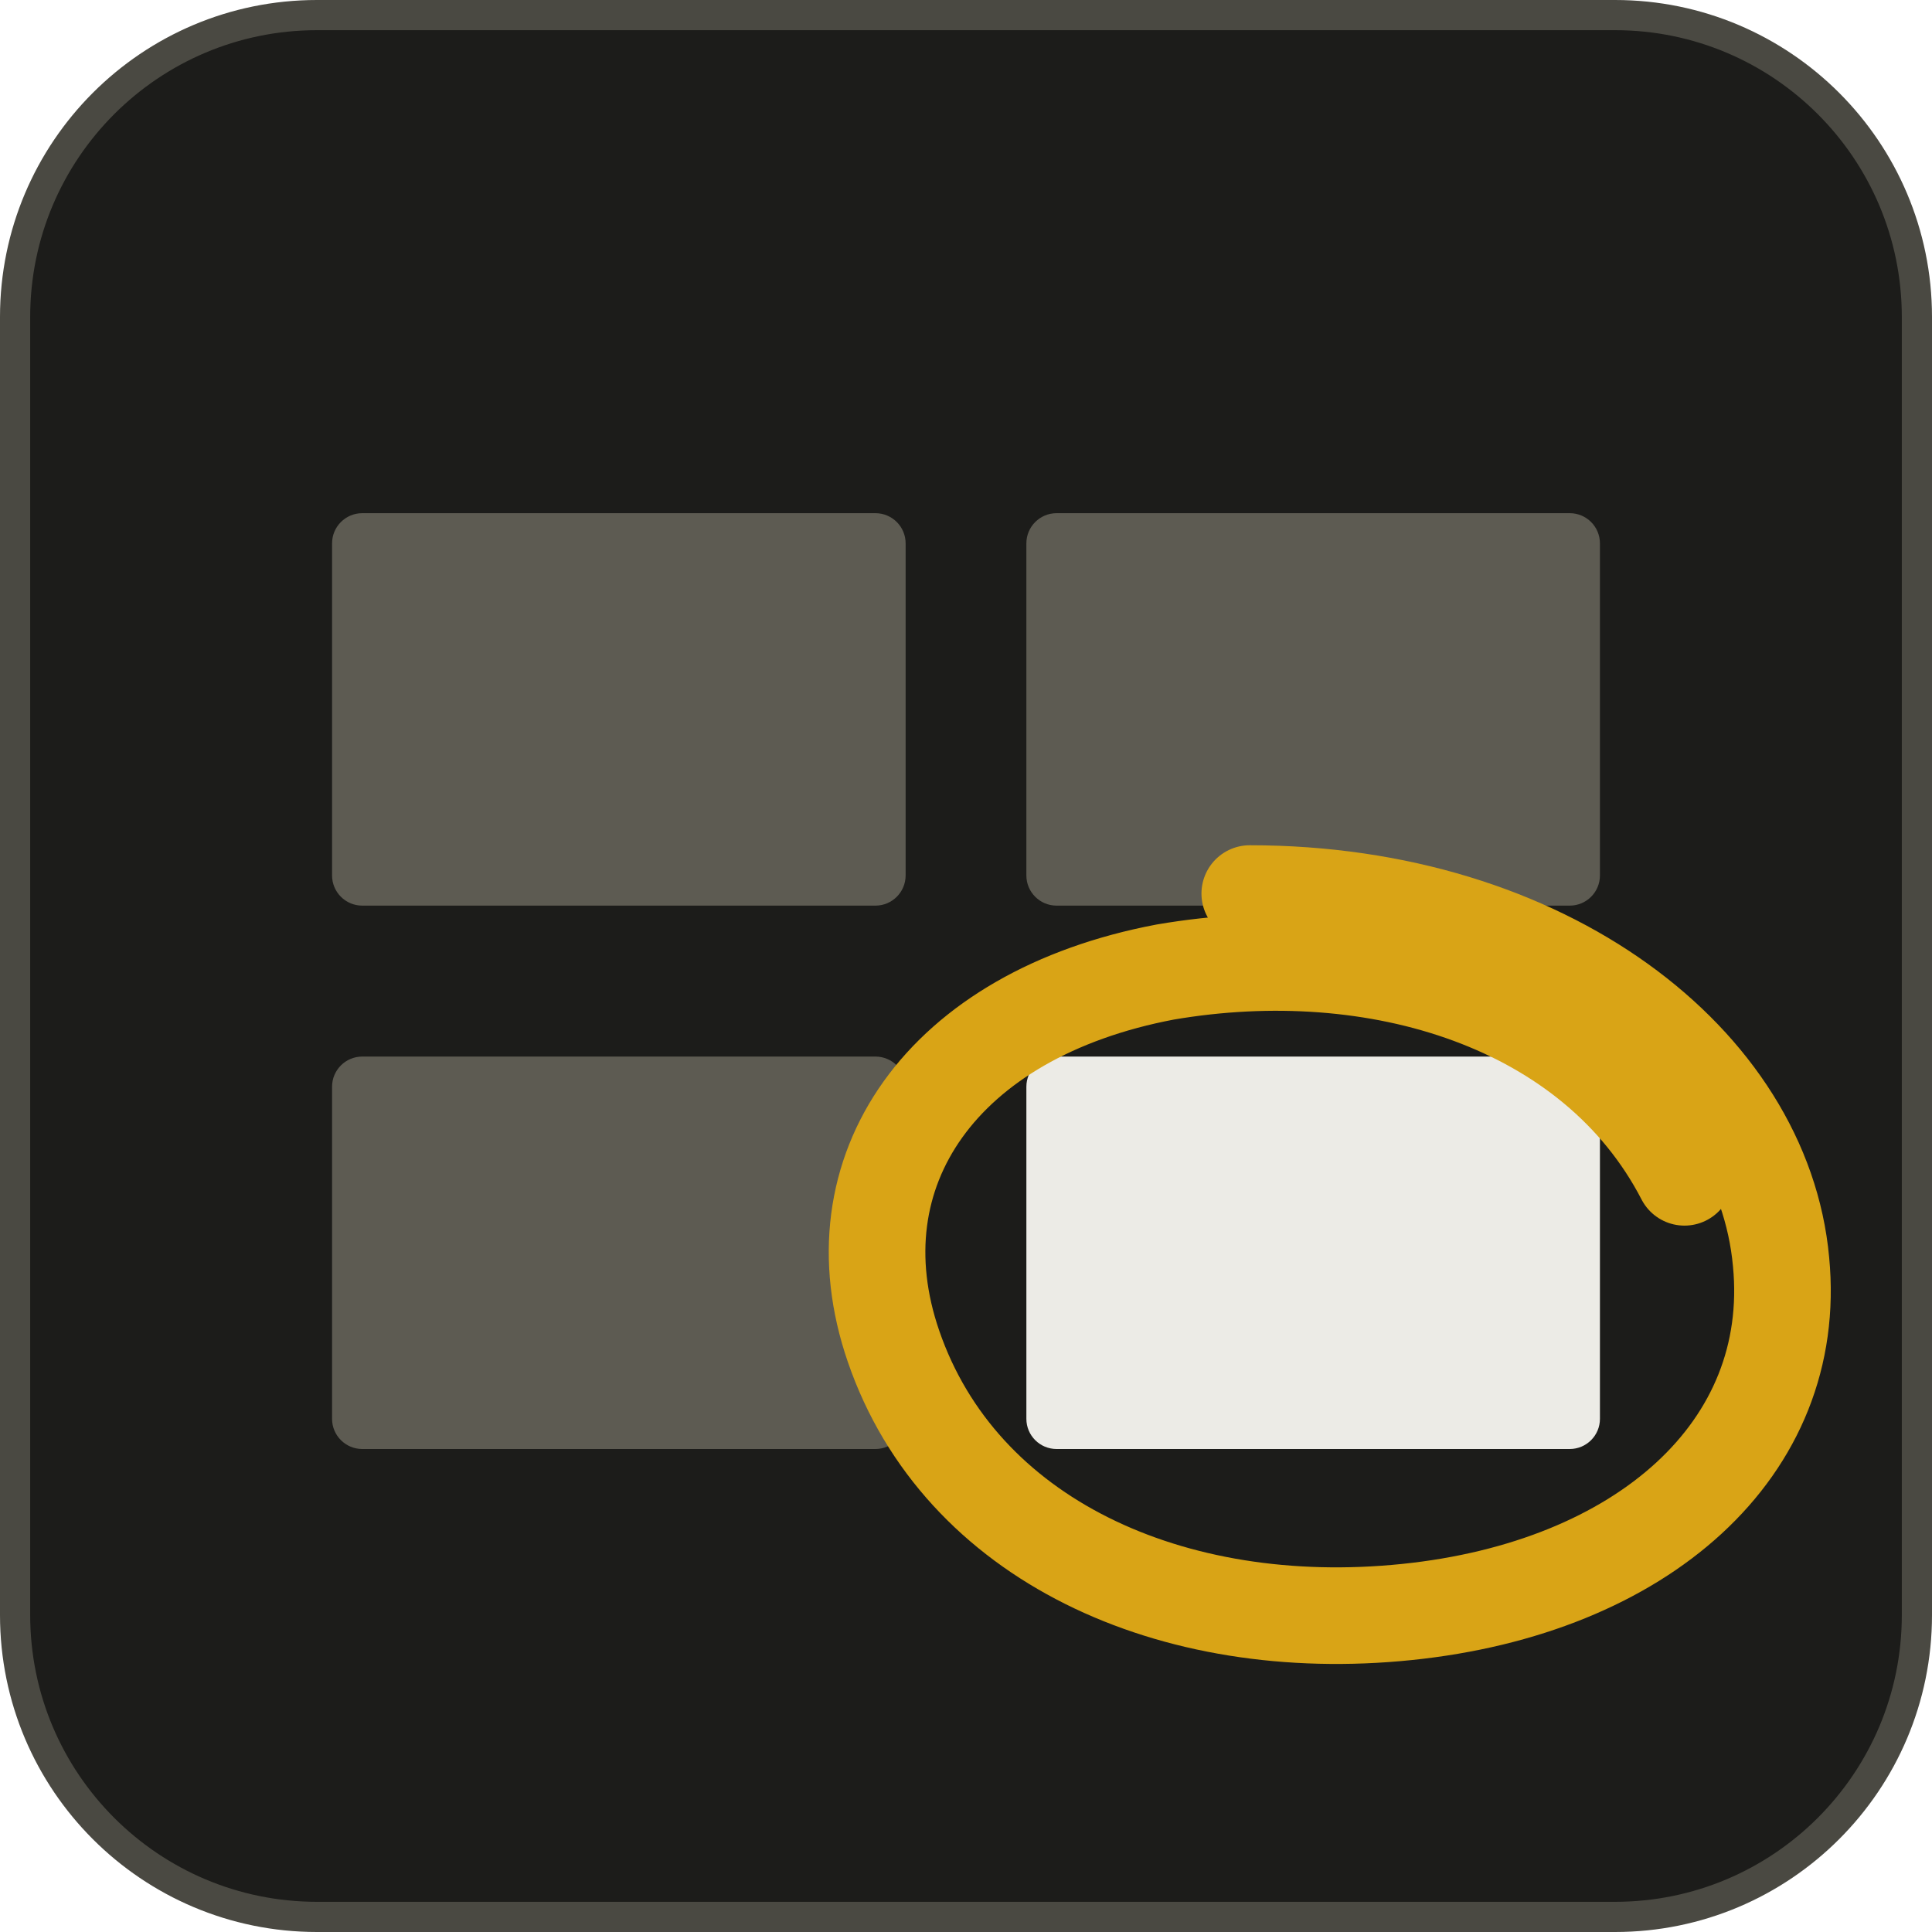
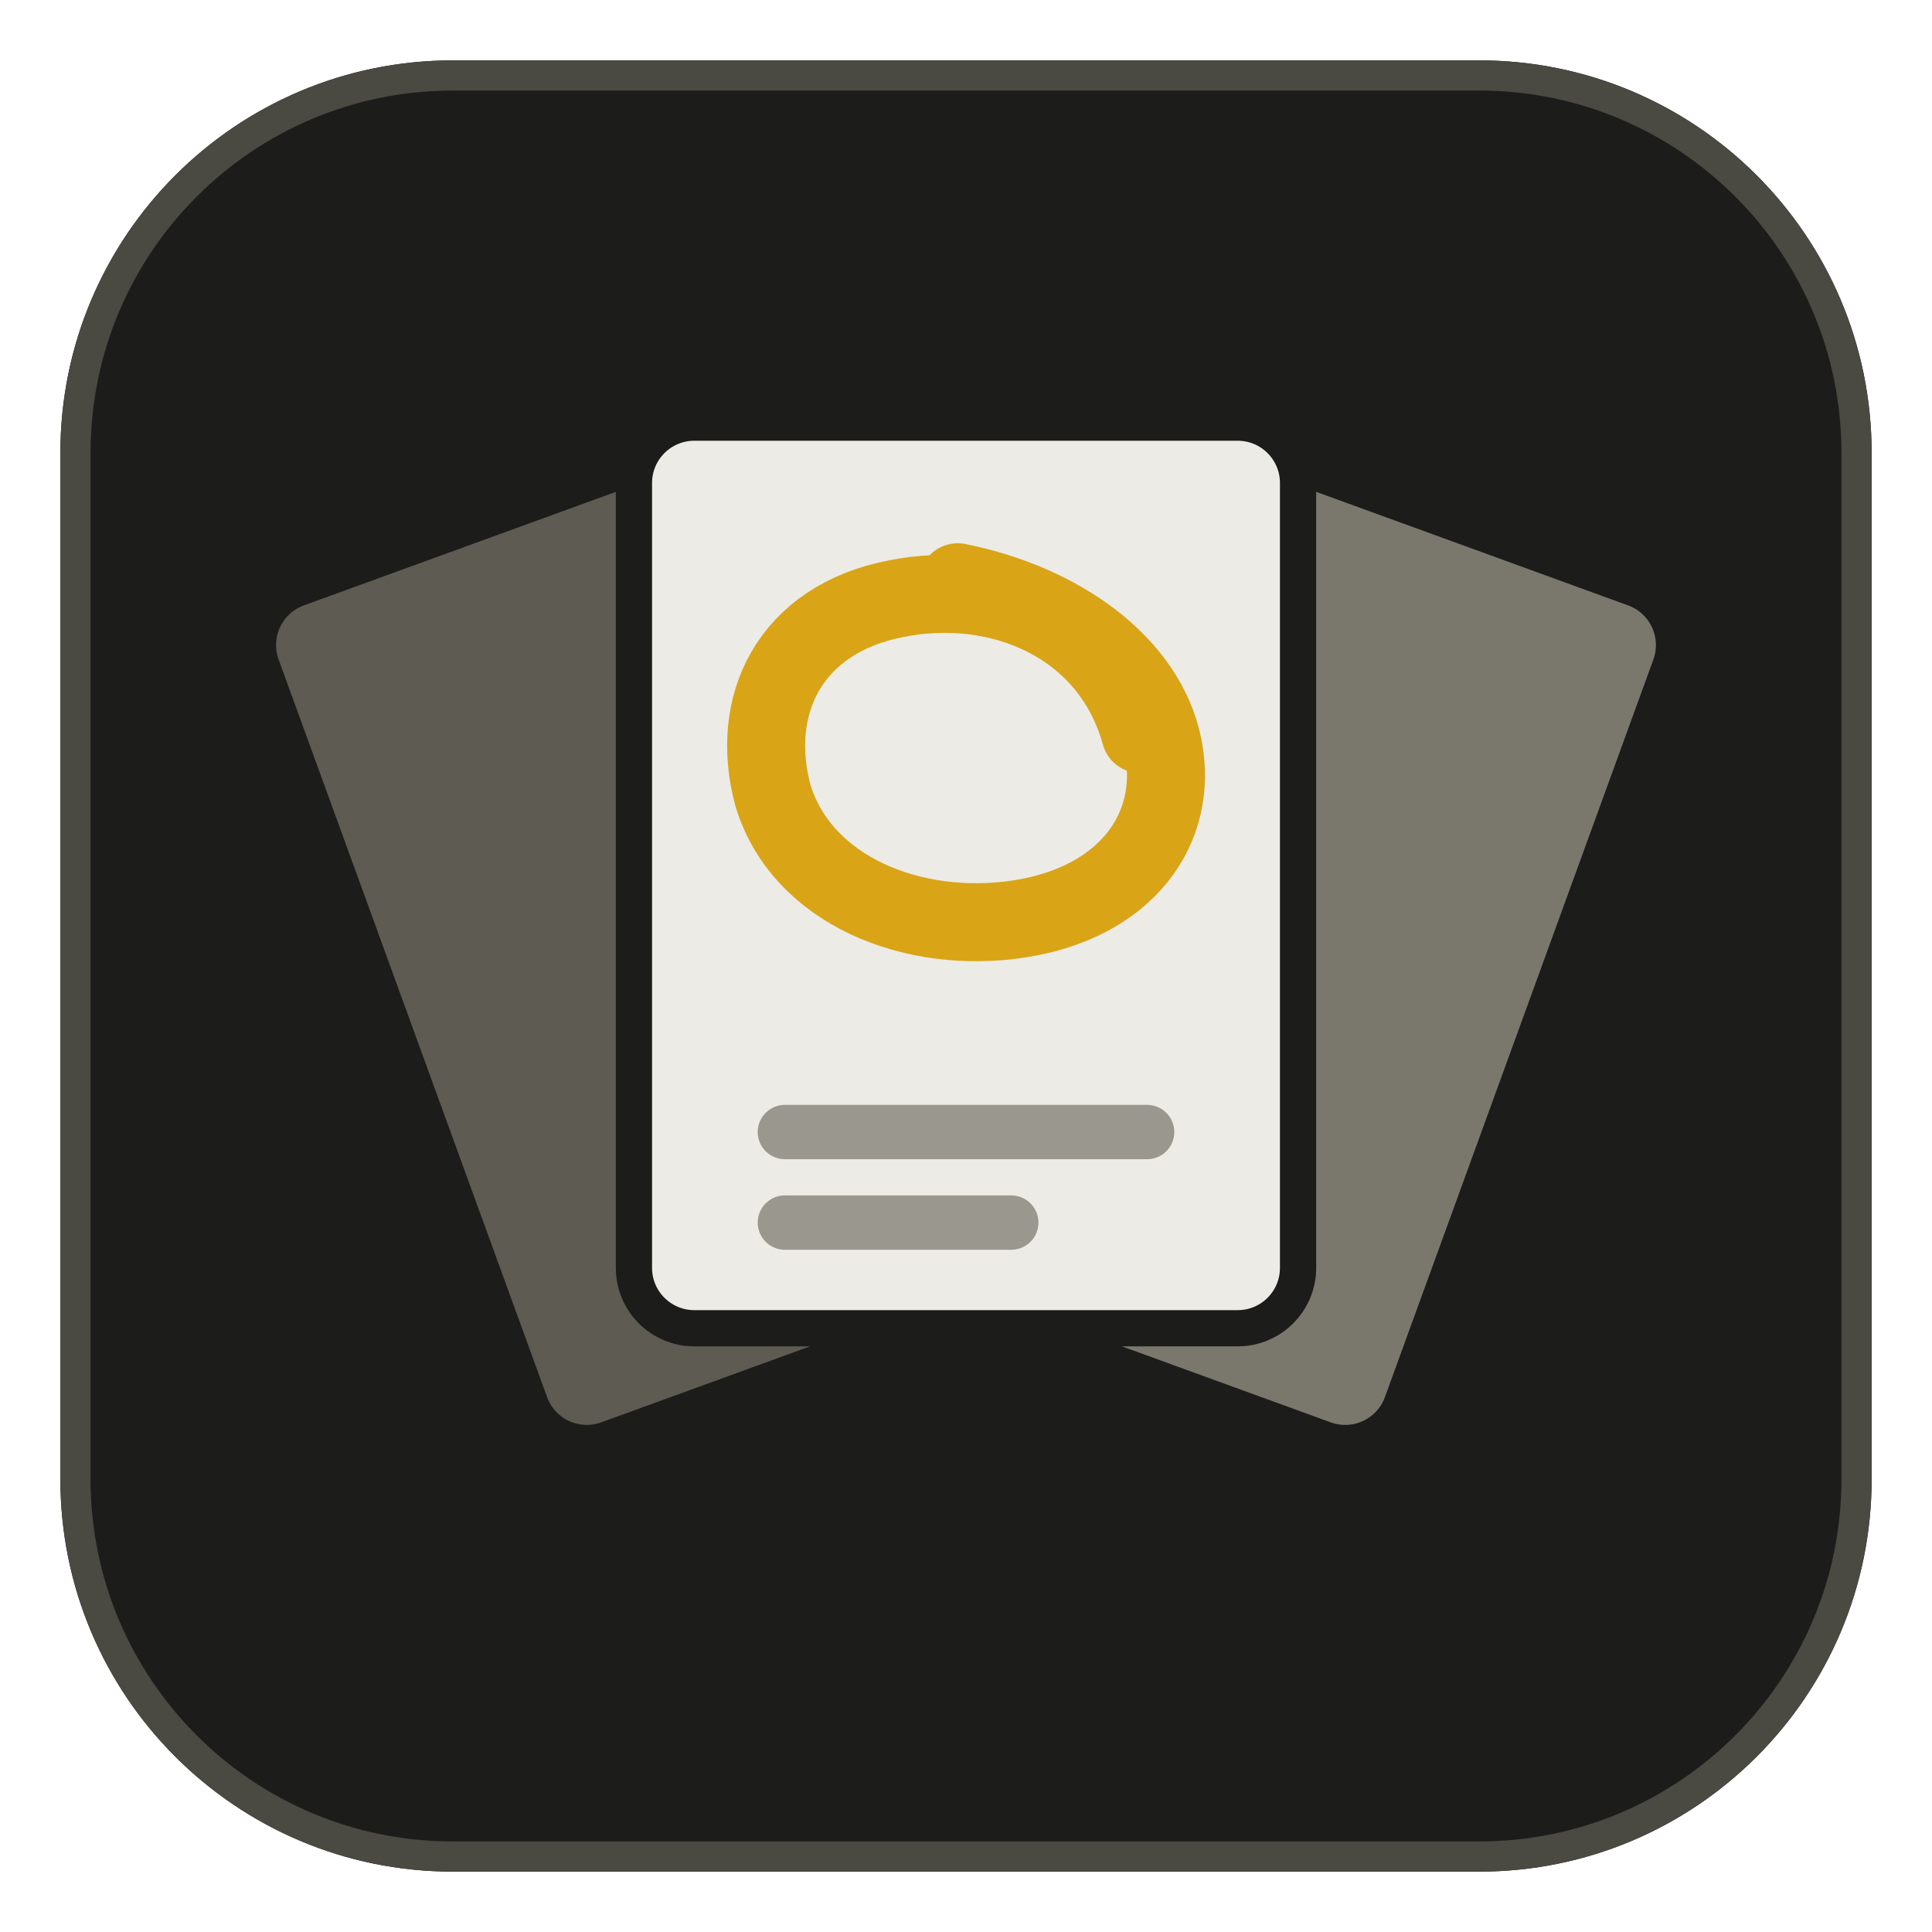
<svg xmlns="http://www.w3.org/2000/svg" viewBox="0 0 64 64" role="img" aria-labelledby="t">
-   <rect x="0.5" y="0.5" width="63" height="63" rx="10" fill="#1c1c1a" stroke="#4a4942" />
-   <g fill="#5d5b52">
-     <rect x="11" y="17" width="19" height="13" rx="1" />
-     <rect x="34" y="17" width="19" height="13" rx="1" />
-     <rect x="11" y="35" width="19" height="13" rx="1" />
+   <rect x="2" y="2" width="60" height="60" rx="13" fill="#1c1c1a" />
+   <rect x="2.5" y="2.5" width="59" height="59" rx="12.5" fill="none" stroke="#4a4942" />
+   <g stroke="#1c1c1a" stroke-width="1.2">
+     <rect x="21" y="14" width="22" height="30" rx="2" fill="#5d5b52" transform="rotate(-20 32 54)" />
+     <rect x="21" y="14" width="22" height="30" rx="2" fill="#7a786d" transform="rotate(20 32 54)" />
+     <rect x="21" y="14" width="22" height="30" rx="2" fill="#ecebe6" />
  </g>
-   <rect x="34" y="35" width="19" height="13" rx="1" fill="#ecebe6" />
-   <path d="M55.8 39C52.8 33.2 45.6 31 38.6 32.2C31.2 33.6 27.6 38.8 29.6 44.6C31.8 51 38.8 54.2 46.6 53.4C54.4 52.6 59.6 48 59 41.8C58.4 35.2 51.2 29.6 41.4 29.6" fill="none" stroke="#d9a416" stroke-width="3.2" stroke-linecap="round" stroke-linejoin="round" />
+   <path transform="translate(32 25) scale(0.68) translate(-33 -25)" d="M41.5 24C40 18.6 34.6 16.4 29.6 17.4C24.4 18.4 22.4 22.6 23.6 27C25 31.6 30.4 33.8 35.6 33C40.8 32.2 43.4 28.6 42.6 24.6C41.8 20.6 37.6 17.6 32.6 16.6" fill="none" stroke="#d9a416" stroke-width="3.8" stroke-linecap="round" stroke-linejoin="round" />
+   <g stroke="#9a988e" stroke-width="1.8" stroke-linecap="round">
+     <path d="M26 37.5H38" />
+     <path d="M26 40.5H33.5" />
+   </g>
</svg>
